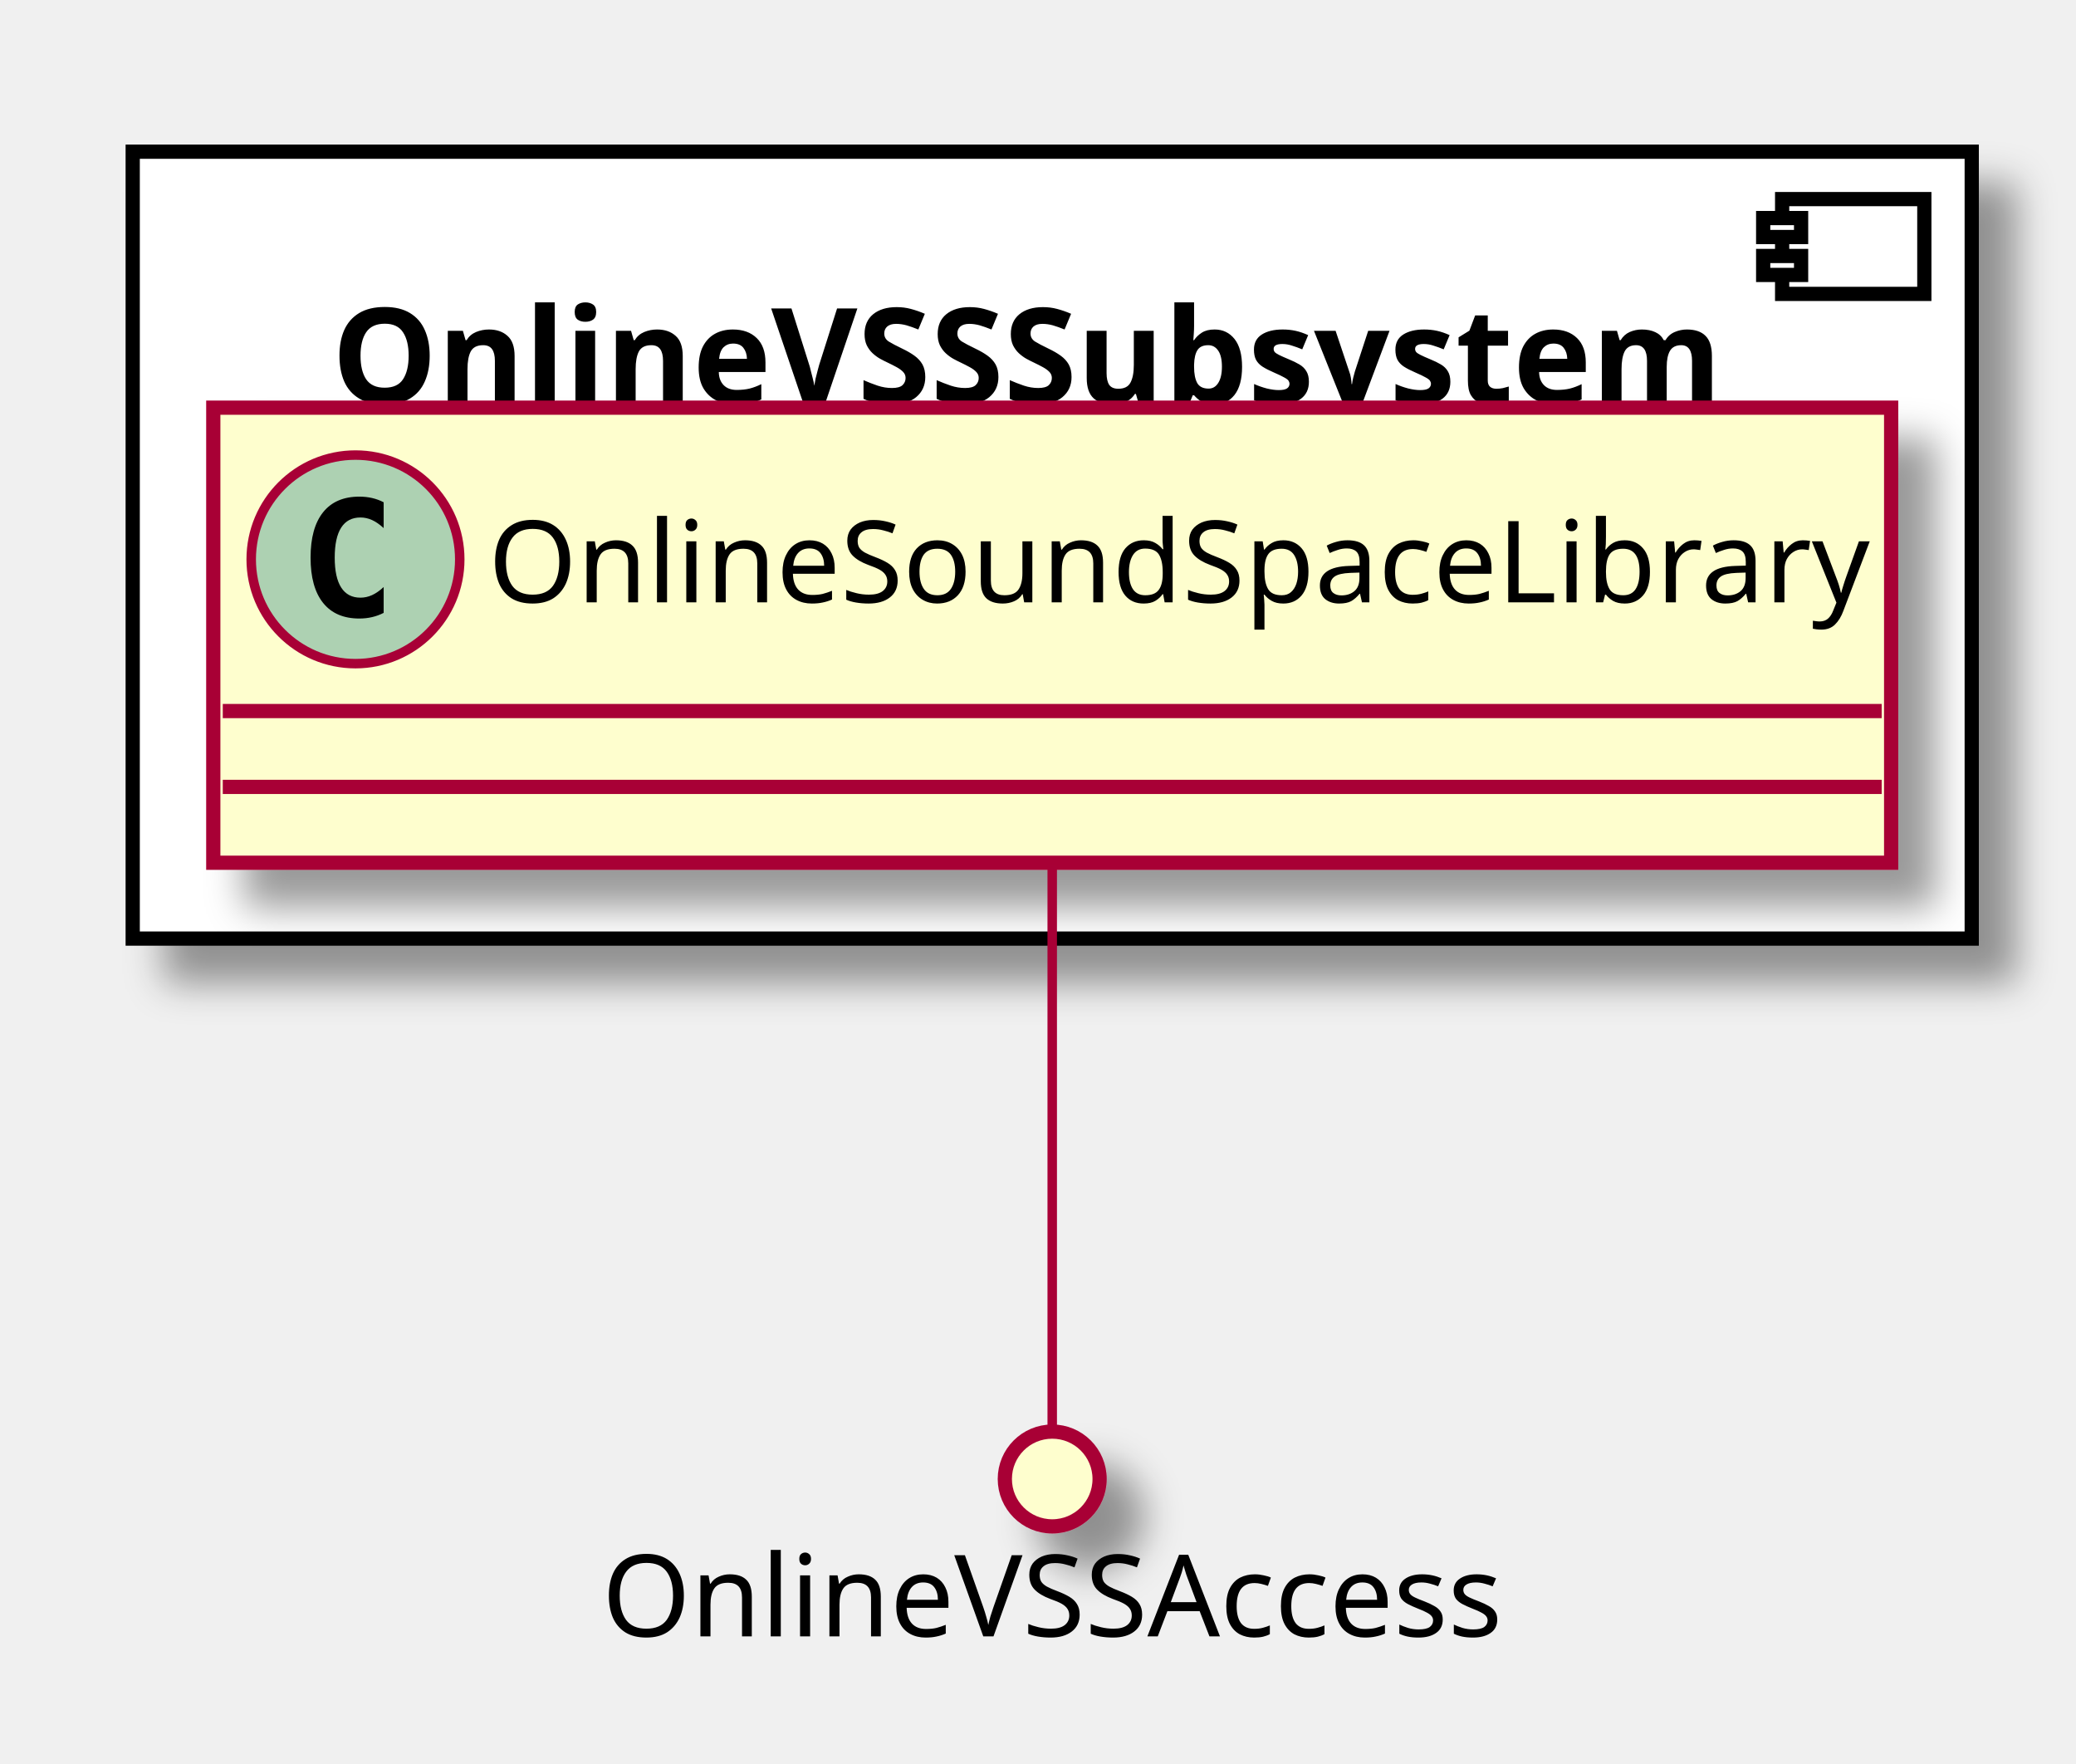
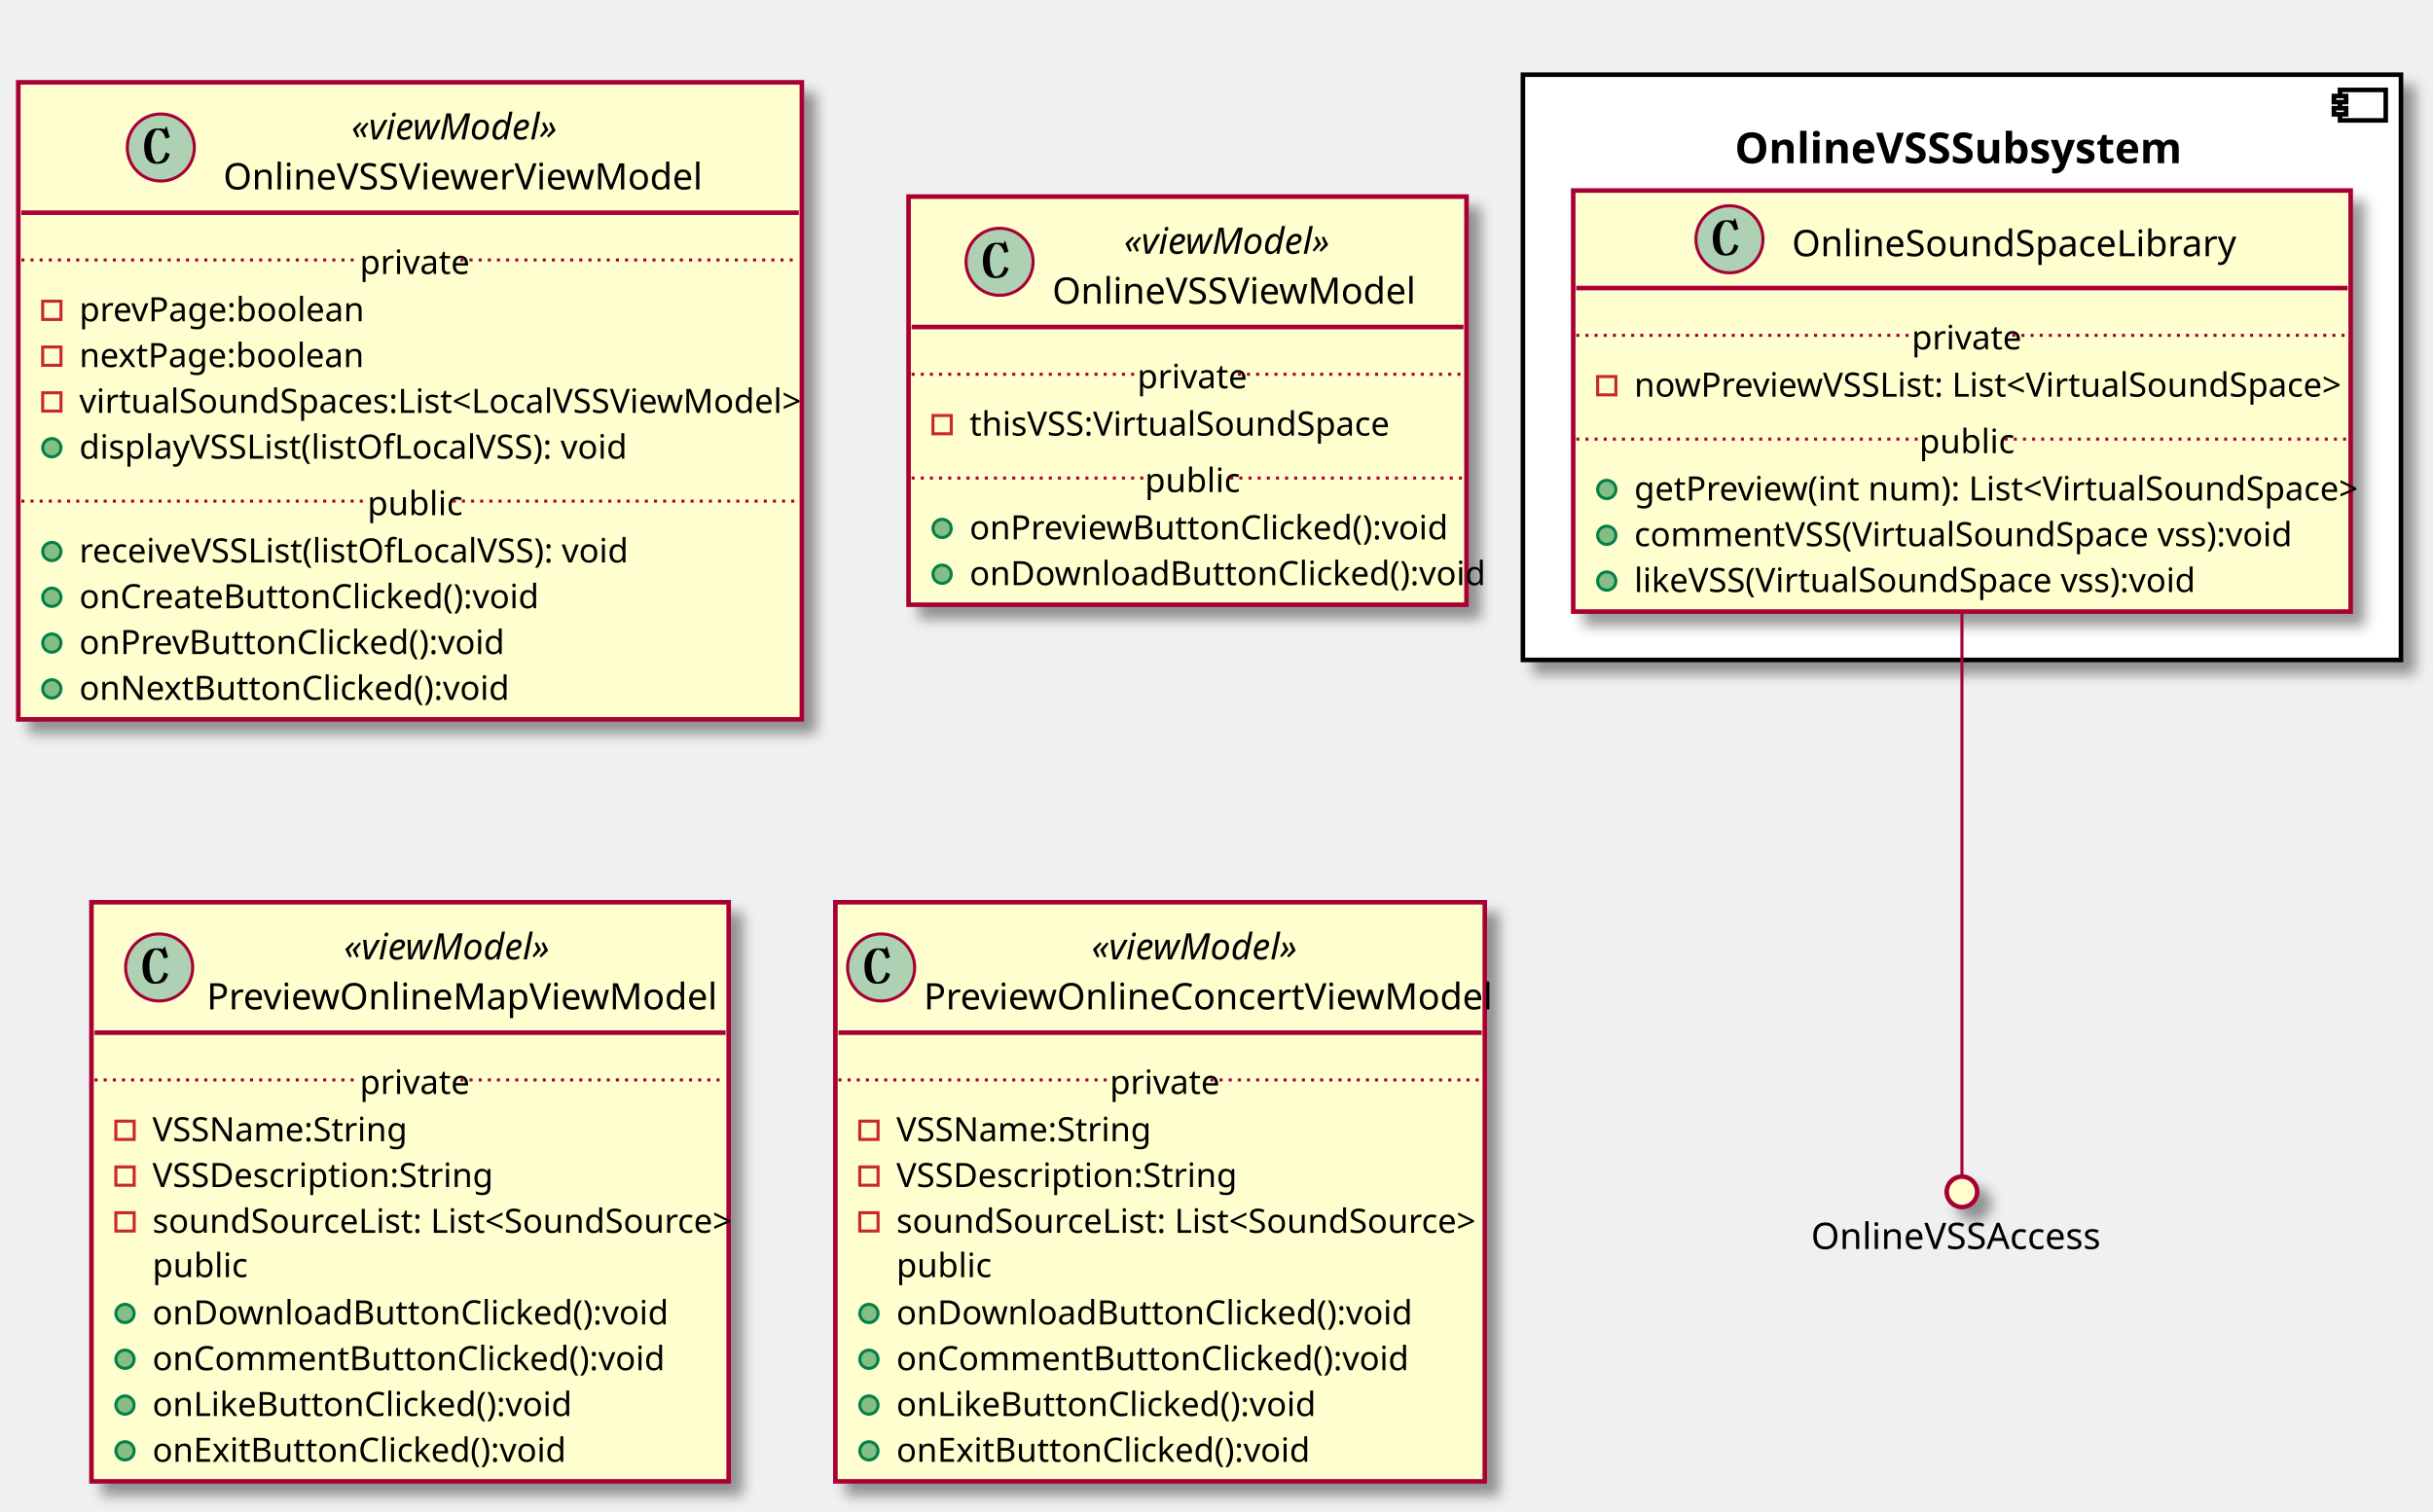
- <svg xmlns="http://www.w3.org/2000/svg" contentScriptType="application/ecmascript" contentStyleType="text/css" height="186px" preserveAspectRatio="none" style="width:219px;height:186px;" version="1.1" viewBox="0 0 219 186" width="219px" zoomAndPan="magnify">
+ <svg xmlns="http://www.w3.org/2000/svg" contentScriptType="application/ecmascript" contentStyleType="text/css" height="496px" preserveAspectRatio="none" style="width:798px;height:496px;" version="1.1" viewBox="0 0 798 496" width="798px" zoomAndPan="magnify">
  <defs>
-     <filter height="300%" id="fbev0v4pbl8np" width="300%" x="-1" y="-1">
+     <filter height="300%" id="fb00946dye0tg" width="300%" x="-1" y="-1">
      <feGaussianBlur result="blurOut" stdDeviation="2.0" />
      <feColorMatrix in="blurOut" result="blurOut2" type="matrix" values="0 0 0 0 0 0 0 0 0 0 0 0 0 0 0 0 0 0 .4 0" />
      <feOffset dx="4.0" dy="4.0" in="blurOut2" result="blurOut3" />
      <feBlend in="SourceGraphic" in2="blurOut3" mode="normal" />
    </filter>
  </defs>
  <g>
-     <rect fill="#FFFFFF" filter="url(#fbev0v4pbl8np)" height="83" style="stroke: #000000; stroke-width: 1.5;" width="194" x="14" y="16" />
-     <rect fill="#FFFFFF" height="10" style="stroke: #000000; stroke-width: 1.5;" width="15" x="188" y="21" />
-     <rect fill="#FFFFFF" height="2" style="stroke: #000000; stroke-width: 1.5;" width="4" x="186" y="23" />
-     <rect fill="#FFFFFF" height="2" style="stroke: #000000; stroke-width: 1.5;" width="4" x="186" y="27" />
-     <text fill="#000000" font-family="sans-serif" font-size="14" font-weight="bold" lengthAdjust="spacingAndGlyphs" textLength="152" x="35" y="42.535">OnlineVSSSubsystem</text>
-     <rect fill="#FEFECE" filter="url(#fbev0v4pbl8np)" height="48" id="OnlineSoundSpaceLibrary" style="stroke: #A80036; stroke-width: 1.5;" width="177" x="22.5" y="43" />
-     <ellipse cx="37.5" cy="59" fill="#ADD1B2" rx="11" ry="11" style="stroke: #A80036; stroke-width: 1.0;" />
-     <path d="M40.473,64.643 Q39.892,64.942 39.253,65.091 Q38.614,65.241 37.908,65.241 Q35.401,65.241 34.081,63.589 Q32.762,61.937 32.762,58.816 Q32.762,55.687 34.081,54.035 Q35.401,52.383 37.908,52.383 Q38.614,52.383 39.261,52.532 Q39.909,52.682 40.473,52.98 L40.473,55.703 Q39.842,55.122 39.249,54.852 Q38.655,54.583 38.024,54.583 Q36.68,54.583 35.995,55.649 Q35.31,56.716 35.31,58.816 Q35.31,60.908 35.995,61.974 Q36.68,63.041 38.024,63.041 Q38.655,63.041 39.249,62.771 Q39.842,62.502 40.473,61.92 Z " />
-     <text fill="#000000" font-family="sans-serif" font-size="12" lengthAdjust="spacingAndGlyphs" textLength="145" x="51.5" y="63.535">OnlineSoundSpaceLibrary</text>
-     <line style="stroke: #A80036; stroke-width: 1.5;" x1="23.5" x2="198.5" y1="75" y2="75" />
-     <line style="stroke: #A80036; stroke-width: 1.5;" x1="23.5" x2="198.5" y1="83" y2="83" />
-     <ellipse cx="111" cy="156" fill="#FEFECE" filter="url(#fbev0v4pbl8np)" rx="5" ry="5" style="stroke: #A80036; stroke-width: 1.5;" />
-     <text fill="#000000" font-family="sans-serif" font-size="12" lengthAdjust="spacingAndGlyphs" textLength="95" x="63.5" y="172.602">OnlineVSSAccess</text>
-     <path d="M111,91.32 C111,111.701 111,139.247 111,150.683 " fill="none" id="OnlineSoundSpaceLibrary-OnlineSoundSpaceLibrarylol108" style="stroke: #A80036; stroke-width: 1.0;" />
+     <rect fill="#FFFFFF" filter="url(#fb00946dye0tg)" height="192" style="stroke: #000000; stroke-width: 1.5;" width="288" x="499.5" y="24.5" />
+     <rect fill="#FFFFFF" height="10" style="stroke: #000000; stroke-width: 1.5;" width="15" x="767.5" y="29.5" />
+     <rect fill="#FFFFFF" height="2" style="stroke: #000000; stroke-width: 1.5;" width="4" x="765.5" y="31.5" />
+     <rect fill="#FFFFFF" height="2" style="stroke: #000000; stroke-width: 1.5;" width="4" x="765.5" y="35.5" />
+     <text fill="#000000" font-family="sans-serif" font-size="14" font-weight="bold" lengthAdjust="spacingAndGlyphs" textLength="149" x="569" y="53.544">OnlineVSSSubsystem</text>
+     <rect fill="#FEFECE" filter="url(#fb00946dye0tg)" height="138.138" id="OnlineSoundSpaceLibrary" style="stroke: #A80036; stroke-width: 1.5;" width="255" x="516" y="62.5" />
+     <ellipse cx="567.25" cy="78.5" fill="#ADD1B2" rx="11" ry="11" style="stroke: #A80036; stroke-width: 1.0;" />
+     <path d="M565.828,83.859 Q563.969,83.859 562.875,82.469 Q561.781,81.078 561.781,78.094 Q561.781,75.562 562.945,73.906 Q564.109,72.25 566.094,72.25 Q567.562,72.25 568.031,72.375 Q568.5,72.578 568.5,72.578 Q568.5,72.578 568.5,72.508 Q568.5,72.438 569.109,71.516 L570.156,75.172 L568.828,75.578 Q568.359,74.031 567.695,73.367 Q567.031,72.703 565.969,72.703 Q565.578,72.703 564.812,74.234 Q564.047,75.766 564.047,78.016 Q564.047,80.484 564.711,81.875 Q565.375,83.266 565.906,83.266 Q566.969,83.266 567.727,82.5 Q568.484,81.734 568.828,80.078 L570.156,80.672 Q569.828,82.078 568.93,82.969 Q568.031,83.859 565.828,83.859 Z " />
+     <text fill="#000000" font-family="sans-serif" font-size="12" lengthAdjust="spacingAndGlyphs" textLength="144" x="587.75" y="84.058">OnlineSoundSpaceLibrary</text>
+     <line style="stroke: #A80036; stroke-width: 1.5;" x1="517" x2="770" y1="94.5" y2="94.5" />
+     <rect fill="none" height="6" style="stroke: #C82930; stroke-width: 1.0;" width="6" x="524" y="123.534" />
+     <text fill="#000000" font-family="sans-serif" font-size="11" lengthAdjust="spacingAndGlyphs" textLength="229" x="536" y="130.129">nowPreviewVSSList: List&lt;VirtualSoundSpace&gt;</text>
+     <line style="stroke: #A80036; stroke-width: 1.0; stroke-dasharray: 1.0,2.0;" x1="517" x2="627" y1="110.011" y2="110.011" />
+     <text fill="#000000" font-family="sans-serif" font-size="11" lengthAdjust="spacingAndGlyphs" textLength="33" x="627" y="114.606">private</text>
+     <line style="stroke: #A80036; stroke-width: 1.0; stroke-dasharray: 1.0,2.0;" x1="660" x2="770" y1="110.011" y2="110.011" />
+     <ellipse cx="527" cy="160.58" fill="#84BE84" rx="3" ry="3" style="stroke: #038048; stroke-width: 1.0;" />
+     <text fill="#000000" font-family="sans-serif" font-size="11" lengthAdjust="spacingAndGlyphs" textLength="225" x="536" y="164.175">getPreview(int num): List&lt;VirtualSoundSpace&gt;</text>
+     <ellipse cx="527" cy="175.603" fill="#84BE84" rx="3" ry="3" style="stroke: #038048; stroke-width: 1.0;" />
+     <text fill="#000000" font-family="sans-serif" font-size="11" lengthAdjust="spacingAndGlyphs" textLength="210" x="536" y="179.198">commentVSS(VirtualSoundSpace vss):void</text>
+     <ellipse cx="527" cy="190.626" fill="#84BE84" rx="3" ry="3" style="stroke: #038048; stroke-width: 1.0;" />
+     <text fill="#000000" font-family="sans-serif" font-size="11" lengthAdjust="spacingAndGlyphs" textLength="182" x="536" y="194.221">likeVSS(VirtualSoundSpace vss):void</text>
+     <line style="stroke: #A80036; stroke-width: 1.0; stroke-dasharray: 1.0,2.0;" x1="517" x2="629.5" y1="144.057" y2="144.057" />
+     <text fill="#000000" font-family="sans-serif" font-size="11" lengthAdjust="spacingAndGlyphs" textLength="28" x="629.5" y="148.652">public</text>
+     <line style="stroke: #A80036; stroke-width: 1.0; stroke-dasharray: 1.0,2.0;" x1="657.5" x2="770" y1="144.057" y2="144.057" />
+     <rect fill="#FEFECE" filter="url(#fb00946dye0tg)" height="209.007" id="OnlineVSSViewerViewModel" style="stroke: #A80036; stroke-width: 1.5;" width="257" x="6" y="27" />
+     <ellipse cx="52.75" cy="48.389" fill="#ADD1B2" rx="11" ry="11" style="stroke: #A80036; stroke-width: 1.0;" />
+     <path d="M51.328,53.748 Q49.469,53.748 48.375,52.357 Q47.281,50.967 47.281,47.982 Q47.281,45.451 48.445,43.795 Q49.609,42.139 51.594,42.139 Q53.062,42.139 53.531,42.264 Q54,42.467 54,42.467 Q54,42.467 54,42.397 Q54,42.326 54.609,41.404 L55.656,45.06 L54.328,45.467 Q53.859,43.92 53.195,43.256 Q52.531,42.592 51.469,42.592 Q51.078,42.592 50.312,44.123 Q49.547,45.654 49.547,47.904 Q49.547,50.373 50.211,51.764 Q50.875,53.154 51.406,53.154 Q52.469,53.154 53.227,52.389 Q53.984,51.623 54.328,49.967 L55.656,50.56 Q55.328,51.967 54.43,52.857 Q53.531,53.748 51.328,53.748 Z " />
+     <text fill="#000000" font-family="sans-serif" font-size="12" font-style="italic" lengthAdjust="spacingAndGlyphs" textLength="71" x="115.25" y="45.752">«viewModel»</text>
+     <text fill="#000000" font-family="sans-serif" font-size="12" lengthAdjust="spacingAndGlyphs" textLength="155" x="73.25" y="62.141">OnlineVSSViewerViewModel</text>
+     <line style="stroke: #A80036; stroke-width: 1.5;" x1="7" x2="262" y1="69.777" y2="69.777" />
+     <rect fill="none" height="6" style="stroke: #C82930; stroke-width: 1.0;" width="6" x="14" y="98.812" />
+     <text fill="#000000" font-family="sans-serif" font-size="11" lengthAdjust="spacingAndGlyphs" textLength="87" x="26" y="105.406">prevPage:boolean</text>
+     <rect fill="none" height="6" style="stroke: #C82930; stroke-width: 1.0;" width="6" x="14" y="113.835" />
+     <text fill="#000000" font-family="sans-serif" font-size="11" lengthAdjust="spacingAndGlyphs" textLength="86" x="26" y="120.429">nextPage:boolean</text>
+     <rect fill="none" height="6" style="stroke: #C82930; stroke-width: 1.0;" width="6" x="14" y="128.858" />
+     <text fill="#000000" font-family="sans-serif" font-size="11" lengthAdjust="spacingAndGlyphs" textLength="231" x="26" y="135.452">virtualSoundSpaces:List&lt;LocalVSSViewModel&gt;</text>
+     <ellipse cx="17" cy="146.881" fill="#84BE84" rx="3" ry="3" style="stroke: #038048; stroke-width: 1.0;" />
+     <text fill="#000000" font-family="sans-serif" font-size="11" lengthAdjust="spacingAndGlyphs" textLength="180" x="26" y="150.475">displayVSSList(listOfLocalVSS): void</text>
+     <line style="stroke: #A80036; stroke-width: 1.0; stroke-dasharray: 1.0,2.0;" x1="7" x2="118" y1="85.289" y2="85.289" />
+     <text fill="#000000" font-family="sans-serif" font-size="11" lengthAdjust="spacingAndGlyphs" textLength="33" x="118" y="89.883">private</text>
+     <line style="stroke: #A80036; stroke-width: 1.0; stroke-dasharray: 1.0,2.0;" x1="151" x2="262" y1="85.289" y2="85.289" />
+     <ellipse cx="17" cy="180.927" fill="#84BE84" rx="3" ry="3" style="stroke: #038048; stroke-width: 1.0;" />
+     <text fill="#000000" font-family="sans-serif" font-size="11" lengthAdjust="spacingAndGlyphs" textLength="182" x="26" y="184.521">receiveVSSList(listOfLocalVSS): void</text>
+     <ellipse cx="17" cy="195.95" fill="#84BE84" rx="3" ry="3" style="stroke: #038048; stroke-width: 1.0;" />
+     <text fill="#000000" font-family="sans-serif" font-size="11" lengthAdjust="spacingAndGlyphs" textLength="140" x="26" y="199.544">onCreateButtonClicked():void</text>
+     <ellipse cx="17" cy="210.972" fill="#84BE84" rx="3" ry="3" style="stroke: #038048; stroke-width: 1.0;" />
+     <text fill="#000000" font-family="sans-serif" font-size="11" lengthAdjust="spacingAndGlyphs" textLength="130" x="26" y="214.567">onPrevButtonClicked():void</text>
+     <ellipse cx="17" cy="225.995" fill="#84BE84" rx="3" ry="3" style="stroke: #038048; stroke-width: 1.0;" />
+     <text fill="#000000" font-family="sans-serif" font-size="11" lengthAdjust="spacingAndGlyphs" textLength="130" x="26" y="229.59">onNextButtonClicked():void</text>
+     <line style="stroke: #A80036; stroke-width: 1.0; stroke-dasharray: 1.0,2.0;" x1="7" x2="120.5" y1="164.404" y2="164.404" />
+     <text fill="#000000" font-family="sans-serif" font-size="11" lengthAdjust="spacingAndGlyphs" textLength="28" x="120.5" y="168.998">public</text>
+     <line style="stroke: #A80036; stroke-width: 1.0; stroke-dasharray: 1.0,2.0;" x1="148.5" x2="262" y1="164.404" y2="164.404" />
+     <rect fill="#FEFECE" filter="url(#fb00946dye0tg)" height="133.892" id="OnlineVSSViewModel" style="stroke: #A80036; stroke-width: 1.5;" width="183" x="298" y="64.5" />
+     <ellipse cx="327.85" cy="85.889" fill="#ADD1B2" rx="11" ry="11" style="stroke: #A80036; stroke-width: 1.0;" />
+     <path d="M326.428,91.248 Q324.569,91.248 323.475,89.857 Q322.381,88.467 322.381,85.482 Q322.381,82.951 323.545,81.295 Q324.709,79.639 326.694,79.639 Q328.163,79.639 328.631,79.764 Q329.1,79.967 329.1,79.967 Q329.1,79.967 329.1,79.897 Q329.1,79.826 329.709,78.904 L330.756,82.561 L329.428,82.967 Q328.959,81.42 328.295,80.756 Q327.631,80.092 326.569,80.092 Q326.178,80.092 325.413,81.623 Q324.647,83.154 324.647,85.404 Q324.647,87.873 325.311,89.264 Q325.975,90.654 326.506,90.654 Q327.569,90.654 328.327,89.889 Q329.084,89.123 329.428,87.467 L330.756,88.061 Q330.428,89.467 329.53,90.357 Q328.631,91.248 326.428,91.248 Z " />
+     <text fill="#000000" font-family="sans-serif" font-size="12" font-style="italic" lengthAdjust="spacingAndGlyphs" textLength="71" x="368.65" y="83.252">«viewModel»</text>
+     <text fill="#000000" font-family="sans-serif" font-size="12" lengthAdjust="spacingAndGlyphs" textLength="118" x="345.15" y="99.641">OnlineVSSViewModel</text>
+     <line style="stroke: #A80036; stroke-width: 1.5;" x1="299" x2="480" y1="107.277" y2="107.277" />
+     <rect fill="none" height="6" style="stroke: #C82930; stroke-width: 1.0;" width="6" x="306" y="136.312" />
+     <text fill="#000000" font-family="sans-serif" font-size="11" lengthAdjust="spacingAndGlyphs" textLength="135" x="318" y="142.906">thisVSS:VirtualSoundSpace</text>
+     <line style="stroke: #A80036; stroke-width: 1.0; stroke-dasharray: 1.0,2.0;" x1="299" x2="373" y1="122.789" y2="122.789" />
+     <text fill="#000000" font-family="sans-serif" font-size="11" lengthAdjust="spacingAndGlyphs" textLength="33" x="373" y="127.383">private</text>
+     <line style="stroke: #A80036; stroke-width: 1.0; stroke-dasharray: 1.0,2.0;" x1="406" x2="480" y1="122.789" y2="122.789" />
+     <ellipse cx="309" cy="173.358" fill="#84BE84" rx="3" ry="3" style="stroke: #038048; stroke-width: 1.0;" />
+     <text fill="#000000" font-family="sans-serif" font-size="11" lengthAdjust="spacingAndGlyphs" textLength="148" x="318" y="176.952">onPreviewButtonClicked():void</text>
+     <ellipse cx="309" cy="188.381" fill="#84BE84" rx="3" ry="3" style="stroke: #038048; stroke-width: 1.0;" />
+     <text fill="#000000" font-family="sans-serif" font-size="11" lengthAdjust="spacingAndGlyphs" textLength="157" x="318" y="191.975">onDownloadButtonClicked():void</text>
+     <line style="stroke: #A80036; stroke-width: 1.0; stroke-dasharray: 1.0,2.0;" x1="299" x2="375.5" y1="156.835" y2="156.835" />
+     <text fill="#000000" font-family="sans-serif" font-size="11" lengthAdjust="spacingAndGlyphs" textLength="28" x="375.5" y="161.429">public</text>
+     <line style="stroke: #A80036; stroke-width: 1.0; stroke-dasharray: 1.0,2.0;" x1="403.5" x2="480" y1="156.835" y2="156.835" />
+     <rect fill="#FEFECE" filter="url(#fb00946dye0tg)" height="189.984" id="PreviewOnlineMapViewModel" style="stroke: #A80036; stroke-width: 1.5;" width="209" x="30" y="296" />
+     <ellipse cx="52.2" cy="317.389" fill="#ADD1B2" rx="11" ry="11" style="stroke: #A80036; stroke-width: 1.0;" />
+     <path d="M50.778,322.748 Q48.919,322.748 47.825,321.357 Q46.731,319.967 46.731,316.982 Q46.731,314.451 47.895,312.795 Q49.059,311.139 51.044,311.139 Q52.513,311.139 52.981,311.264 Q53.45,311.467 53.45,311.467 Q53.45,311.467 53.45,311.397 Q53.45,311.326 54.059,310.404 L55.106,314.06 L53.778,314.467 Q53.309,312.92 52.645,312.256 Q51.981,311.592 50.919,311.592 Q50.528,311.592 49.763,313.123 Q48.997,314.654 48.997,316.904 Q48.997,319.373 49.661,320.764 Q50.325,322.154 50.856,322.154 Q51.919,322.154 52.677,321.389 Q53.434,320.623 53.778,318.967 L55.106,319.56 Q54.778,320.967 53.88,321.857 Q52.981,322.748 50.778,322.748 Z " />
+     <text fill="#000000" font-family="sans-serif" font-size="12" font-style="italic" lengthAdjust="spacingAndGlyphs" textLength="71" x="112.8" y="314.752">«viewModel»</text>
+     <text fill="#000000" font-family="sans-serif" font-size="12" lengthAdjust="spacingAndGlyphs" textLength="161" x="67.8" y="331.141">PreviewOnlineMapViewModel</text>
+     <line style="stroke: #A80036; stroke-width: 1.5;" x1="31" x2="238" y1="338.777" y2="338.777" />
+     <rect fill="none" height="6" style="stroke: #C82930; stroke-width: 1.0;" width="6" x="38" y="367.812" />
+     <text fill="#000000" font-family="sans-serif" font-size="11" lengthAdjust="spacingAndGlyphs" textLength="80" x="50" y="374.406">VSSName:String</text>
+     <rect fill="none" height="6" style="stroke: #C82930; stroke-width: 1.0;" width="6" x="38" y="382.835" />
+     <text fill="#000000" font-family="sans-serif" font-size="11" lengthAdjust="spacingAndGlyphs" textLength="107" x="50" y="389.429">VSSDescription:String</text>
+     <rect fill="none" height="6" style="stroke: #C82930; stroke-width: 1.0;" width="6" x="38" y="397.858" />
+     <text fill="#000000" font-family="sans-serif" font-size="11" lengthAdjust="spacingAndGlyphs" textLength="183" x="50" y="404.452">soundSourceList: List&lt;SoundSource&gt;</text>
+     <line style="stroke: #A80036; stroke-width: 1.0; stroke-dasharray: 1.0,2.0;" x1="50" x2="50" y1="414.381" y2="414.381" />
+     <text fill="#000000" font-family="sans-serif" font-size="11" lengthAdjust="spacingAndGlyphs" textLength="28" x="50" y="418.975">public</text>
+     <line style="stroke: #A80036; stroke-width: 1.0; stroke-dasharray: 1.0,2.0;" x1="78" x2="78" y1="414.381" y2="414.381" />
+     <ellipse cx="41" cy="430.904" fill="#84BE84" rx="3" ry="3" style="stroke: #038048; stroke-width: 1.0;" />
+     <text fill="#000000" font-family="sans-serif" font-size="11" lengthAdjust="spacingAndGlyphs" textLength="157" x="50" y="434.498">onDownloadButtonClicked():void</text>
+     <ellipse cx="41" cy="445.926" fill="#84BE84" rx="3" ry="3" style="stroke: #038048; stroke-width: 1.0;" />
+     <text fill="#000000" font-family="sans-serif" font-size="11" lengthAdjust="spacingAndGlyphs" textLength="152" x="50" y="449.521">onCommentButtonClicked():void</text>
+     <ellipse cx="41" cy="460.95" fill="#84BE84" rx="3" ry="3" style="stroke: #038048; stroke-width: 1.0;" />
+     <text fill="#000000" font-family="sans-serif" font-size="11" lengthAdjust="spacingAndGlyphs" textLength="127" x="50" y="464.544">onLikeButtonClicked():void</text>
+     <ellipse cx="41" cy="475.972" fill="#84BE84" rx="3" ry="3" style="stroke: #038048; stroke-width: 1.0;" />
+     <text fill="#000000" font-family="sans-serif" font-size="11" lengthAdjust="spacingAndGlyphs" textLength="125" x="50" y="479.567">onExitButtonClicked():void</text>
+     <line style="stroke: #A80036; stroke-width: 1.0; stroke-dasharray: 1.0,2.0;" x1="31" x2="118" y1="354.289" y2="354.289" />
+     <text fill="#000000" font-family="sans-serif" font-size="11" lengthAdjust="spacingAndGlyphs" textLength="33" x="118" y="358.883">private</text>
+     <line style="stroke: #A80036; stroke-width: 1.0; stroke-dasharray: 1.0,2.0;" x1="151" x2="238" y1="354.289" y2="354.289" />
+     <rect fill="#FEFECE" filter="url(#fb00946dye0tg)" height="189.984" id="PreviewOnlineConcertViewModel" style="stroke: #A80036; stroke-width: 1.5;" width="213" x="274" y="296" />
+     <ellipse cx="289" cy="317.389" fill="#ADD1B2" rx="11" ry="11" style="stroke: #A80036; stroke-width: 1.0;" />
+     <path d="M287.578,322.748 Q285.719,322.748 284.625,321.357 Q283.531,319.967 283.531,316.982 Q283.531,314.451 284.695,312.795 Q285.859,311.139 287.844,311.139 Q289.312,311.139 289.781,311.264 Q290.25,311.467 290.25,311.467 Q290.25,311.467 290.25,311.397 Q290.25,311.326 290.859,310.404 L291.906,314.06 L290.578,314.467 Q290.109,312.92 289.445,312.256 Q288.781,311.592 287.719,311.592 Q287.328,311.592 286.562,313.123 Q285.797,314.654 285.797,316.904 Q285.797,319.373 286.461,320.764 Q287.125,322.154 287.656,322.154 Q288.719,322.154 289.477,321.389 Q290.234,320.623 290.578,318.967 L291.906,319.56 Q291.578,320.967 290.68,321.857 Q289.781,322.748 287.578,322.748 Z " />
+     <text fill="#000000" font-family="sans-serif" font-size="12" font-style="italic" lengthAdjust="spacingAndGlyphs" textLength="71" x="358" y="314.752">«viewModel»</text>
+     <text fill="#000000" font-family="sans-serif" font-size="12" lengthAdjust="spacingAndGlyphs" textLength="181" x="303" y="331.141">PreviewOnlineConcertViewModel</text>
+     <line style="stroke: #A80036; stroke-width: 1.5;" x1="275" x2="486" y1="338.777" y2="338.777" />
+     <rect fill="none" height="6" style="stroke: #C82930; stroke-width: 1.0;" width="6" x="282" y="367.812" />
+     <text fill="#000000" font-family="sans-serif" font-size="11" lengthAdjust="spacingAndGlyphs" textLength="80" x="294" y="374.406">VSSName:String</text>
+     <rect fill="none" height="6" style="stroke: #C82930; stroke-width: 1.0;" width="6" x="282" y="382.835" />
+     <text fill="#000000" font-family="sans-serif" font-size="11" lengthAdjust="spacingAndGlyphs" textLength="107" x="294" y="389.429">VSSDescription:String</text>
+     <rect fill="none" height="6" style="stroke: #C82930; stroke-width: 1.0;" width="6" x="282" y="397.858" />
+     <text fill="#000000" font-family="sans-serif" font-size="11" lengthAdjust="spacingAndGlyphs" textLength="183" x="294" y="404.452">soundSourceList: List&lt;SoundSource&gt;</text>
+     <line style="stroke: #A80036; stroke-width: 1.0; stroke-dasharray: 1.0,2.0;" x1="294" x2="294" y1="414.381" y2="414.381" />
+     <text fill="#000000" font-family="sans-serif" font-size="11" lengthAdjust="spacingAndGlyphs" textLength="28" x="294" y="418.975">public</text>
+     <line style="stroke: #A80036; stroke-width: 1.0; stroke-dasharray: 1.0,2.0;" x1="322" x2="322" y1="414.381" y2="414.381" />
+     <ellipse cx="285" cy="430.904" fill="#84BE84" rx="3" ry="3" style="stroke: #038048; stroke-width: 1.0;" />
+     <text fill="#000000" font-family="sans-serif" font-size="11" lengthAdjust="spacingAndGlyphs" textLength="157" x="294" y="434.498">onDownloadButtonClicked():void</text>
+     <ellipse cx="285" cy="445.926" fill="#84BE84" rx="3" ry="3" style="stroke: #038048; stroke-width: 1.0;" />
+     <text fill="#000000" font-family="sans-serif" font-size="11" lengthAdjust="spacingAndGlyphs" textLength="152" x="294" y="449.521">onCommentButtonClicked():void</text>
+     <ellipse cx="285" cy="460.95" fill="#84BE84" rx="3" ry="3" style="stroke: #038048; stroke-width: 1.0;" />
+     <text fill="#000000" font-family="sans-serif" font-size="11" lengthAdjust="spacingAndGlyphs" textLength="127" x="294" y="464.544">onLikeButtonClicked():void</text>
+     <ellipse cx="285" cy="475.972" fill="#84BE84" rx="3" ry="3" style="stroke: #038048; stroke-width: 1.0;" />
+     <text fill="#000000" font-family="sans-serif" font-size="11" lengthAdjust="spacingAndGlyphs" textLength="125" x="294" y="479.567">onExitButtonClicked():void</text>
+     <line style="stroke: #A80036; stroke-width: 1.0; stroke-dasharray: 1.0,2.0;" x1="275" x2="364" y1="354.289" y2="354.289" />
+     <text fill="#000000" font-family="sans-serif" font-size="11" lengthAdjust="spacingAndGlyphs" textLength="33" x="364" y="358.883">private</text>
+     <line style="stroke: #A80036; stroke-width: 1.0; stroke-dasharray: 1.0,2.0;" x1="397" x2="486" y1="354.289" y2="354.289" />
+     <ellipse cx="643.5" cy="391" fill="#FEFECE" filter="url(#fb00946dye0tg)" rx="5" ry="5" style="stroke: #A80036; stroke-width: 1.5;" />
+     <text fill="#000000" font-family="sans-serif" font-size="12" lengthAdjust="spacingAndGlyphs" textLength="99" x="594" y="409.752">OnlineVSSAccess</text>
+     <path d="M643.5,200.829 C643.5,268.473 643.5,364.894 643.5,385.871 " fill="none" id="OnlineSoundSpaceLibrary-OnlineSoundSpaceLibrarylol8" style="stroke: #A80036; stroke-width: 1.0;" />
  </g>
</svg>
